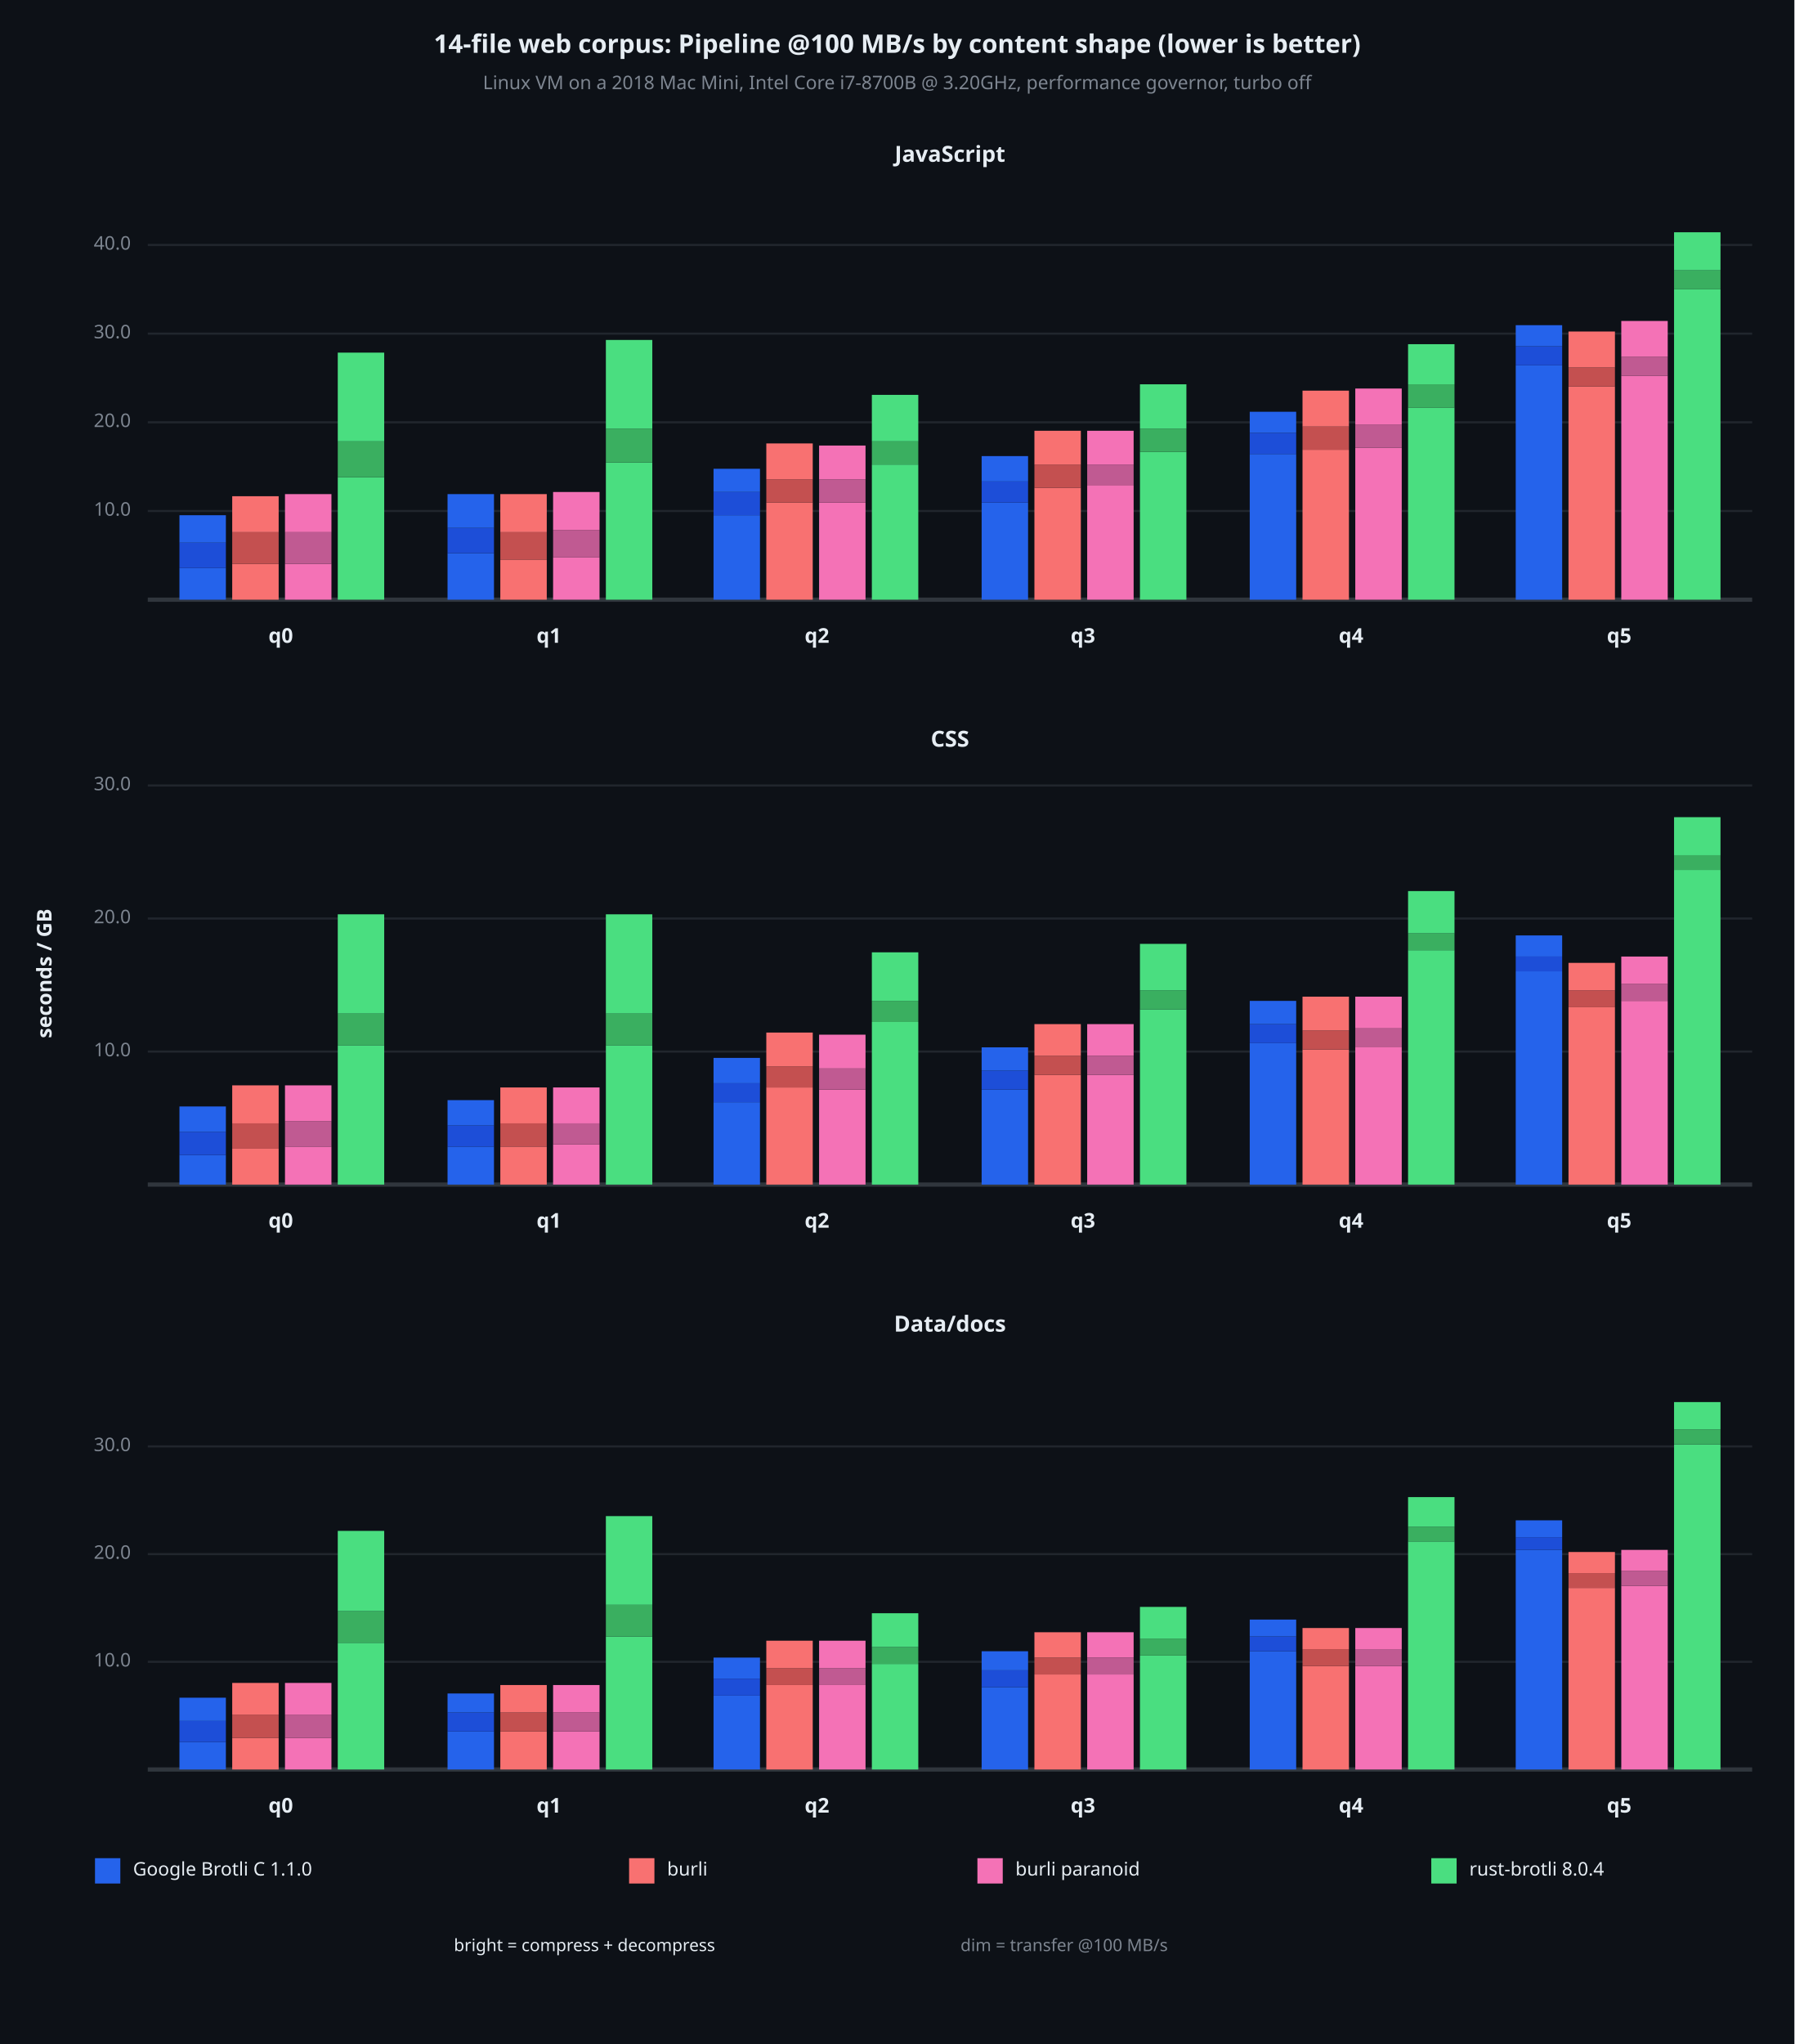
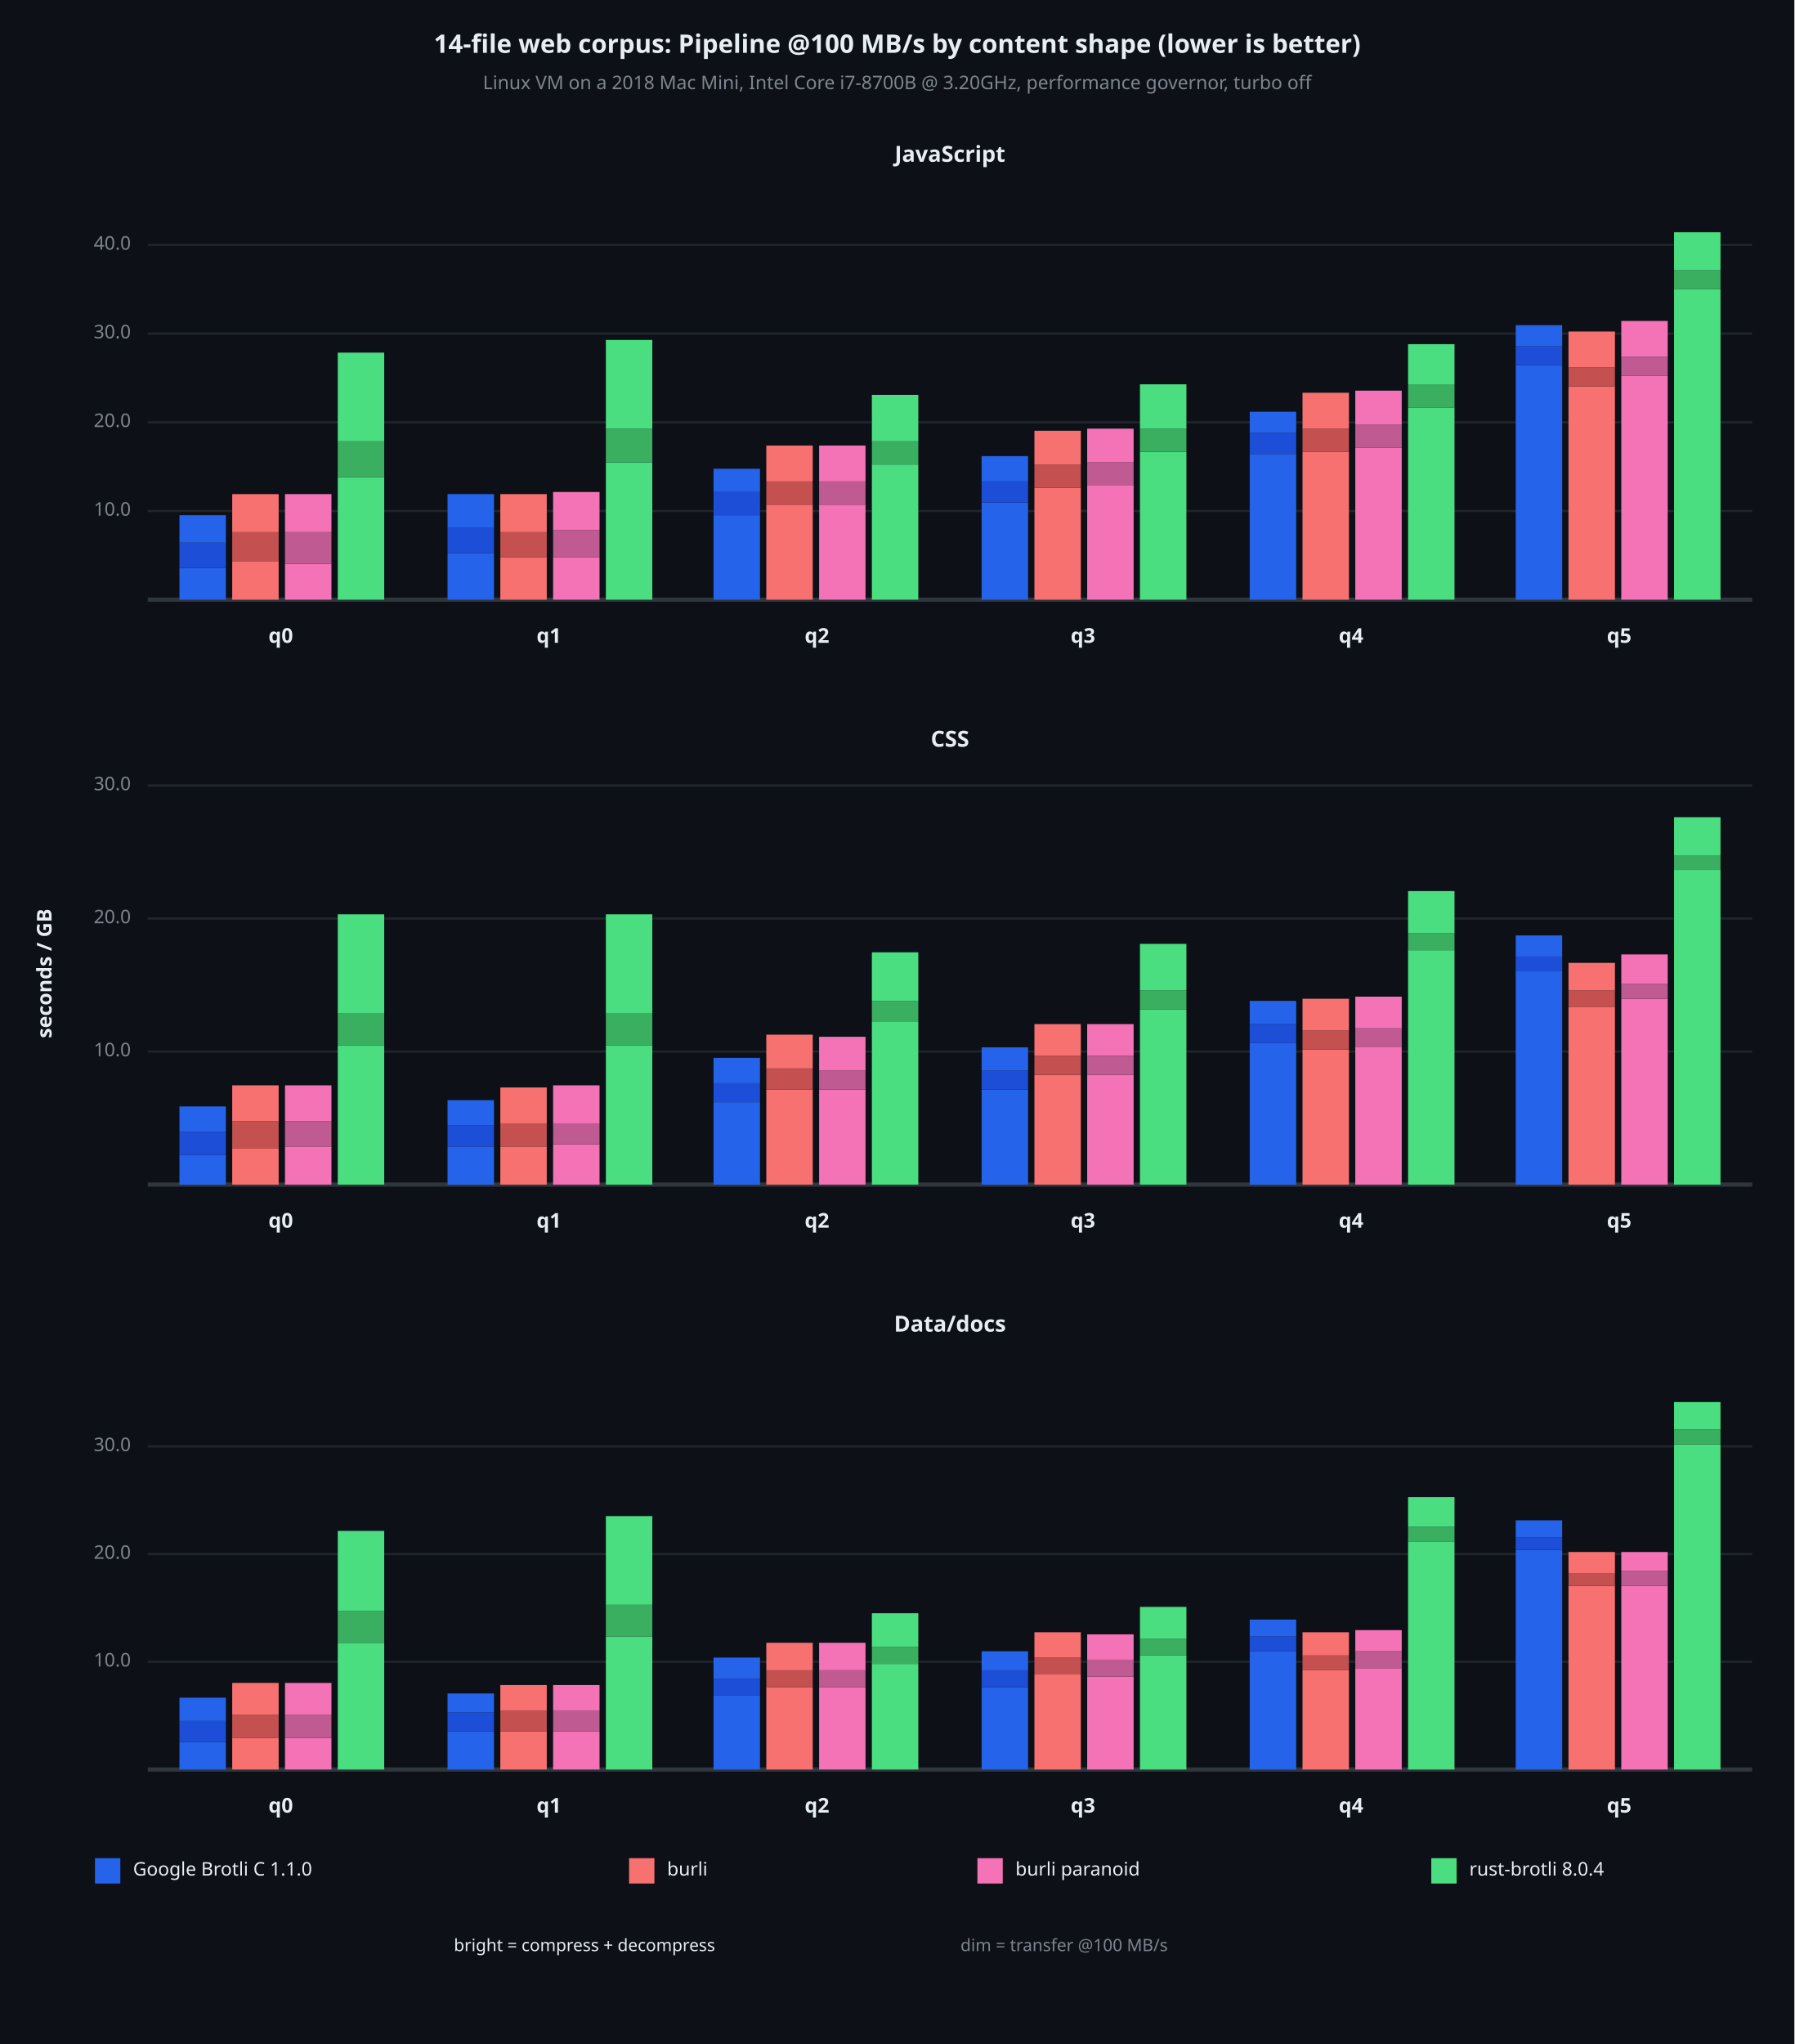
<svg xmlns="http://www.w3.org/2000/svg" viewBox="0 0 850 968" font-family="system-ui, -apple-system, sans-serif">
  <rect x="0" y="0" width="850" height="968" opacity="1" fill="#0D1117" stroke="none" />
  <text x="425" y="22" dy="0.5ex" text-anchor="middle" font-family="sans-serif" font-size="12.097" opacity="1" fill="#E6EDF3" font-weight="bold">
14-file web corpus: Pipeline @100 MB/s by content shape (lower is better)
</text>
  <text x="425" y="40" dy="0.5ex" text-anchor="middle" font-family="sans-serif" font-size="8.871" opacity="1" fill="#7D8590">
Linux VM on a 2018 Mac Mini, Intel Core i7-8700B @ 3.20GHz, performance governor, turbo off
</text>
  <text x="22" y="461" dy="0.5ex" text-anchor="middle" font-family="sans-serif" font-size="9.677" opacity="1" fill="#E6EDF3" font-weight="bold" transform="rotate(270, 22, 461)">
seconds / GB
</text>
  <text x="450" y="74" dy="0.5ex" text-anchor="middle" font-family="sans-serif" font-size="10.484" opacity="1" fill="#E6EDF3" font-weight="bold">
JavaScript
</text>
  <polyline fill="none" opacity="1" stroke="#21262D" stroke-width="1" points="70,242 830,242 " />
  <text x="62" y="242" dy="0.5ex" text-anchor="end" font-family="sans-serif" font-size="8.871" opacity="1" fill="#7D8590">
10.0
</text>
  <polyline fill="none" opacity="1" stroke="#21262D" stroke-width="1" points="70,200 830,200 " />
  <text x="62" y="200" dy="0.5ex" text-anchor="end" font-family="sans-serif" font-size="8.871" opacity="1" fill="#7D8590">
20.0
</text>
  <polyline fill="none" opacity="1" stroke="#21262D" stroke-width="1" points="70,158 830,158 " />
  <text x="62" y="158" dy="0.5ex" text-anchor="end" font-family="sans-serif" font-size="8.871" opacity="1" fill="#7D8590">
30.0
</text>
  <polyline fill="none" opacity="1" stroke="#21262D" stroke-width="1" points="70,116 830,116 " />
  <text x="62" y="116" dy="0.5ex" text-anchor="end" font-family="sans-serif" font-size="8.871" opacity="1" fill="#7D8590">
40.0
</text>
  <polyline fill="none" opacity="1" stroke="#30363D" stroke-width="2" points="70,284 830,284 " />
  <rect x="85" y="269" width="22" height="15" opacity="1" fill="#2563EB" stroke="none" />
  <rect x="85" y="257" width="22" height="12" opacity="1" fill="#1D4ED8" stroke="none" />
  <rect x="85" y="244" width="22" height="13" opacity="1" fill="#2563EB" stroke="none" />
-   <rect x="110" y="267" width="22" height="17" opacity="1" fill="#F87171" stroke="none" />
-   <rect x="110" y="252" width="22" height="15" opacity="1" fill="#C45050" stroke="none" />
-   <rect x="110" y="235" width="22" height="17" opacity="1" fill="#F87171" stroke="none" />
+   <rect x="110" y="266" width="22" height="18" opacity="1" fill="#F87171" stroke="none" />
+   <rect x="110" y="252" width="22" height="14" opacity="1" fill="#C45050" stroke="none" />
+   <rect x="110" y="234" width="22" height="18" opacity="1" fill="#F87171" stroke="none" />
  <rect x="135" y="267" width="22" height="17" opacity="1" fill="#F472B6" stroke="none" />
  <rect x="135" y="252" width="22" height="15" opacity="1" fill="#C05A92" stroke="none" />
  <rect x="135" y="234" width="22" height="18" opacity="1" fill="#F472B6" stroke="none" />
  <rect x="160" y="226" width="22" height="58" opacity="1" fill="#4ADE80" stroke="none" />
  <rect x="160" y="209" width="22" height="17" opacity="1" fill="#3AAF60" stroke="none" />
  <rect x="160" y="167" width="22" height="42" opacity="1" fill="#4ADE80" stroke="none" />
  <text x="133" y="302" dy="0.5ex" text-anchor="middle" font-family="sans-serif" font-size="9.677" opacity="1" fill="#E6EDF3" font-weight="bold">
q0
</text>
  <rect x="212" y="262" width="22" height="22" opacity="1" fill="#2563EB" stroke="none" />
  <rect x="212" y="250" width="22" height="12" opacity="1" fill="#1D4ED8" stroke="none" />
  <rect x="212" y="234" width="22" height="16" opacity="1" fill="#2563EB" stroke="none" />
-   <rect x="237" y="265" width="22" height="19" opacity="1" fill="#F87171" stroke="none" />
-   <rect x="237" y="252" width="22" height="13" opacity="1" fill="#C45050" stroke="none" />
+   <rect x="237" y="264" width="22" height="20" opacity="1" fill="#F87171" stroke="none" />
+   <rect x="237" y="252" width="22" height="12" opacity="1" fill="#C45050" stroke="none" />
  <rect x="237" y="234" width="22" height="18" opacity="1" fill="#F87171" stroke="none" />
  <rect x="262" y="264" width="22" height="20" opacity="1" fill="#F472B6" stroke="none" />
  <rect x="262" y="251" width="22" height="13" opacity="1" fill="#C05A92" stroke="none" />
  <rect x="262" y="233" width="22" height="18" opacity="1" fill="#F472B6" stroke="none" />
  <rect x="287" y="219" width="22" height="65" opacity="1" fill="#4ADE80" stroke="none" />
  <rect x="287" y="203" width="22" height="16" opacity="1" fill="#3AAF60" stroke="none" />
  <rect x="287" y="161" width="22" height="42" opacity="1" fill="#4ADE80" stroke="none" />
  <text x="260" y="302" dy="0.5ex" text-anchor="middle" font-family="sans-serif" font-size="9.677" opacity="1" fill="#E6EDF3" font-weight="bold">
q1
</text>
  <rect x="338" y="244" width="22" height="40" opacity="1" fill="#2563EB" stroke="none" />
  <rect x="338" y="233" width="22" height="11" opacity="1" fill="#1D4ED8" stroke="none" />
  <rect x="338" y="222" width="22" height="11" opacity="1" fill="#2563EB" stroke="none" />
-   <rect x="363" y="238" width="22" height="46" opacity="1" fill="#F87171" stroke="none" />
-   <rect x="363" y="227" width="22" height="11" opacity="1" fill="#C45050" stroke="none" />
-   <rect x="363" y="210" width="22" height="17" opacity="1" fill="#F87171" stroke="none" />
-   <rect x="388" y="238" width="22" height="46" opacity="1" fill="#F472B6" stroke="none" />
-   <rect x="388" y="227" width="22" height="11" opacity="1" fill="#C05A92" stroke="none" />
-   <rect x="388" y="211" width="22" height="16" opacity="1" fill="#F472B6" stroke="none" />
+   <rect x="363" y="239" width="22" height="45" opacity="1" fill="#F87171" stroke="none" />
+   <rect x="363" y="228" width="22" height="11" opacity="1" fill="#C45050" stroke="none" />
+   <rect x="363" y="211" width="22" height="17" opacity="1" fill="#F87171" stroke="none" />
+   <rect x="388" y="239" width="22" height="45" opacity="1" fill="#F472B6" stroke="none" />
+   <rect x="388" y="228" width="22" height="11" opacity="1" fill="#C05A92" stroke="none" />
+   <rect x="388" y="211" width="22" height="17" opacity="1" fill="#F472B6" stroke="none" />
  <rect x="413" y="220" width="22" height="64" opacity="1" fill="#4ADE80" stroke="none" />
  <rect x="413" y="209" width="22" height="11" opacity="1" fill="#3AAF60" stroke="none" />
  <rect x="413" y="187" width="22" height="22" opacity="1" fill="#4ADE80" stroke="none" />
  <text x="387" y="302" dy="0.5ex" text-anchor="middle" font-family="sans-serif" font-size="9.677" opacity="1" fill="#E6EDF3" font-weight="bold">
q2
</text>
  <rect x="465" y="238" width="22" height="46" opacity="1" fill="#2563EB" stroke="none" />
  <rect x="465" y="228" width="22" height="10" opacity="1" fill="#1D4ED8" stroke="none" />
  <rect x="465" y="216" width="22" height="12" opacity="1" fill="#2563EB" stroke="none" />
  <rect x="490" y="231" width="22" height="53" opacity="1" fill="#F87171" stroke="none" />
  <rect x="490" y="220" width="22" height="11" opacity="1" fill="#C45050" stroke="none" />
  <rect x="490" y="204" width="22" height="16" opacity="1" fill="#F87171" stroke="none" />
  <rect x="515" y="230" width="22" height="54" opacity="1" fill="#F472B6" stroke="none" />
-   <rect x="515" y="220" width="22" height="10" opacity="1" fill="#C05A92" stroke="none" />
-   <rect x="515" y="204" width="22" height="16" opacity="1" fill="#F472B6" stroke="none" />
+   <rect x="515" y="219" width="22" height="11" opacity="1" fill="#C05A92" stroke="none" />
+   <rect x="515" y="203" width="22" height="16" opacity="1" fill="#F472B6" stroke="none" />
  <rect x="540" y="214" width="22" height="70" opacity="1" fill="#4ADE80" stroke="none" />
  <rect x="540" y="203" width="22" height="11" opacity="1" fill="#3AAF60" stroke="none" />
  <rect x="540" y="182" width="22" height="21" opacity="1" fill="#4ADE80" stroke="none" />
  <text x="513" y="302" dy="0.5ex" text-anchor="middle" font-family="sans-serif" font-size="9.677" opacity="1" fill="#E6EDF3" font-weight="bold">
q3
</text>
  <rect x="592" y="215" width="22" height="69" opacity="1" fill="#2563EB" stroke="none" />
  <rect x="592" y="205" width="22" height="10" opacity="1" fill="#1D4ED8" stroke="none" />
  <rect x="592" y="195" width="22" height="10" opacity="1" fill="#2563EB" stroke="none" />
-   <rect x="617" y="213" width="22" height="71" opacity="1" fill="#F87171" stroke="none" />
-   <rect x="617" y="202" width="22" height="11" opacity="1" fill="#C45050" stroke="none" />
-   <rect x="617" y="185" width="22" height="17" opacity="1" fill="#F87171" stroke="none" />
+   <rect x="617" y="214" width="22" height="70" opacity="1" fill="#F87171" stroke="none" />
+   <rect x="617" y="203" width="22" height="11" opacity="1" fill="#C45050" stroke="none" />
+   <rect x="617" y="186" width="22" height="17" opacity="1" fill="#F87171" stroke="none" />
  <rect x="642" y="212" width="22" height="72" opacity="1" fill="#F472B6" stroke="none" />
  <rect x="642" y="201" width="22" height="11" opacity="1" fill="#C05A92" stroke="none" />
-   <rect x="642" y="184" width="22" height="17" opacity="1" fill="#F472B6" stroke="none" />
+   <rect x="642" y="185" width="22" height="16" opacity="1" fill="#F472B6" stroke="none" />
  <rect x="667" y="193" width="22" height="91" opacity="1" fill="#4ADE80" stroke="none" />
  <rect x="667" y="182" width="22" height="11" opacity="1" fill="#3AAF60" stroke="none" />
  <rect x="667" y="163" width="22" height="19" opacity="1" fill="#4ADE80" stroke="none" />
  <text x="640" y="302" dy="0.5ex" text-anchor="middle" font-family="sans-serif" font-size="9.677" opacity="1" fill="#E6EDF3" font-weight="bold">
q4
</text>
  <rect x="718" y="173" width="22" height="111" opacity="1" fill="#2563EB" stroke="none" />
  <rect x="718" y="164" width="22" height="9" opacity="1" fill="#1D4ED8" stroke="none" />
  <rect x="718" y="154" width="22" height="10" opacity="1" fill="#2563EB" stroke="none" />
  <rect x="743" y="183" width="22" height="101" opacity="1" fill="#F87171" stroke="none" />
  <rect x="743" y="174" width="22" height="9" opacity="1" fill="#C45050" stroke="none" />
  <rect x="743" y="157" width="22" height="17" opacity="1" fill="#F87171" stroke="none" />
  <rect x="768" y="178" width="22" height="106" opacity="1" fill="#F472B6" stroke="none" />
  <rect x="768" y="169" width="22" height="9" opacity="1" fill="#C05A92" stroke="none" />
  <rect x="768" y="152" width="22" height="17" opacity="1" fill="#F472B6" stroke="none" />
  <rect x="793" y="137" width="22" height="147" opacity="1" fill="#4ADE80" stroke="none" />
  <rect x="793" y="128" width="22" height="9" opacity="1" fill="#3AAF60" stroke="none" />
  <rect x="793" y="110" width="22" height="18" opacity="1" fill="#4ADE80" stroke="none" />
  <text x="767" y="302" dy="0.5ex" text-anchor="middle" font-family="sans-serif" font-size="9.677" opacity="1" fill="#E6EDF3" font-weight="bold">
q5
</text>
  <text x="450" y="351" dy="0.5ex" text-anchor="middle" font-family="sans-serif" font-size="10.484" opacity="1" fill="#E6EDF3" font-weight="bold">
CSS
</text>
  <polyline fill="none" opacity="1" stroke="#21262D" stroke-width="1" points="70,498 830,498 " />
  <text x="62" y="498" dy="0.5ex" text-anchor="end" font-family="sans-serif" font-size="8.871" opacity="1" fill="#7D8590">
10.0
</text>
  <polyline fill="none" opacity="1" stroke="#21262D" stroke-width="1" points="70,435 830,435 " />
  <text x="62" y="435" dy="0.5ex" text-anchor="end" font-family="sans-serif" font-size="8.871" opacity="1" fill="#7D8590">
20.0
</text>
  <polyline fill="none" opacity="1" stroke="#21262D" stroke-width="1" points="70,372 830,372 " />
  <text x="62" y="372" dy="0.5ex" text-anchor="end" font-family="sans-serif" font-size="8.871" opacity="1" fill="#7D8590">
30.0
</text>
  <polyline fill="none" opacity="1" stroke="#30363D" stroke-width="2" points="70,561 830,561 " />
  <rect x="85" y="547" width="22" height="14" opacity="1" fill="#2563EB" stroke="none" />
  <rect x="85" y="536" width="22" height="11" opacity="1" fill="#1D4ED8" stroke="none" />
  <rect x="85" y="524" width="22" height="12" opacity="1" fill="#2563EB" stroke="none" />
  <rect x="110" y="544" width="22" height="17" opacity="1" fill="#F87171" stroke="none" />
-   <rect x="110" y="532" width="22" height="12" opacity="1" fill="#C45050" stroke="none" />
-   <rect x="110" y="514" width="22" height="18" opacity="1" fill="#F87171" stroke="none" />
+   <rect x="110" y="531" width="22" height="13" opacity="1" fill="#C45050" stroke="none" />
+   <rect x="110" y="514" width="22" height="17" opacity="1" fill="#F87171" stroke="none" />
  <rect x="135" y="543" width="22" height="18" opacity="1" fill="#F472B6" stroke="none" />
  <rect x="135" y="531" width="22" height="12" opacity="1" fill="#C05A92" stroke="none" />
  <rect x="135" y="514" width="22" height="17" opacity="1" fill="#F472B6" stroke="none" />
  <rect x="160" y="495" width="22" height="66" opacity="1" fill="#4ADE80" stroke="none" />
  <rect x="160" y="480" width="22" height="15" opacity="1" fill="#3AAF60" stroke="none" />
  <rect x="160" y="433" width="22" height="47" opacity="1" fill="#4ADE80" stroke="none" />
  <text x="133" y="579" dy="0.5ex" text-anchor="middle" font-family="sans-serif" font-size="9.677" opacity="1" fill="#E6EDF3" font-weight="bold">
q0
</text>
  <rect x="212" y="543" width="22" height="18" opacity="1" fill="#2563EB" stroke="none" />
  <rect x="212" y="533" width="22" height="10" opacity="1" fill="#1D4ED8" stroke="none" />
  <rect x="212" y="521" width="22" height="12" opacity="1" fill="#2563EB" stroke="none" />
  <rect x="237" y="543" width="22" height="18" opacity="1" fill="#F87171" stroke="none" />
  <rect x="237" y="532" width="22" height="11" opacity="1" fill="#C45050" stroke="none" />
  <rect x="237" y="515" width="22" height="17" opacity="1" fill="#F87171" stroke="none" />
  <rect x="262" y="542" width="22" height="19" opacity="1" fill="#F472B6" stroke="none" />
  <rect x="262" y="532" width="22" height="10" opacity="1" fill="#C05A92" stroke="none" />
-   <rect x="262" y="515" width="22" height="17" opacity="1" fill="#F472B6" stroke="none" />
+   <rect x="262" y="514" width="22" height="18" opacity="1" fill="#F472B6" stroke="none" />
  <rect x="287" y="495" width="22" height="66" opacity="1" fill="#4ADE80" stroke="none" />
  <rect x="287" y="480" width="22" height="15" opacity="1" fill="#3AAF60" stroke="none" />
  <rect x="287" y="433" width="22" height="47" opacity="1" fill="#4ADE80" stroke="none" />
  <text x="260" y="579" dy="0.5ex" text-anchor="middle" font-family="sans-serif" font-size="9.677" opacity="1" fill="#E6EDF3" font-weight="bold">
q1
</text>
  <rect x="338" y="522" width="22" height="39" opacity="1" fill="#2563EB" stroke="none" />
  <rect x="338" y="513" width="22" height="9" opacity="1" fill="#1D4ED8" stroke="none" />
  <rect x="338" y="501" width="22" height="12" opacity="1" fill="#2563EB" stroke="none" />
-   <rect x="363" y="515" width="22" height="46" opacity="1" fill="#F87171" stroke="none" />
-   <rect x="363" y="505" width="22" height="10" opacity="1" fill="#C45050" stroke="none" />
-   <rect x="363" y="489" width="22" height="16" opacity="1" fill="#F87171" stroke="none" />
+   <rect x="363" y="516" width="22" height="45" opacity="1" fill="#F87171" stroke="none" />
+   <rect x="363" y="506" width="22" height="10" opacity="1" fill="#C45050" stroke="none" />
+   <rect x="363" y="490" width="22" height="16" opacity="1" fill="#F87171" stroke="none" />
  <rect x="388" y="516" width="22" height="45" opacity="1" fill="#F472B6" stroke="none" />
-   <rect x="388" y="506" width="22" height="10" opacity="1" fill="#C05A92" stroke="none" />
-   <rect x="388" y="490" width="22" height="16" opacity="1" fill="#F472B6" stroke="none" />
+   <rect x="388" y="507" width="22" height="9" opacity="1" fill="#C05A92" stroke="none" />
+   <rect x="388" y="491" width="22" height="16" opacity="1" fill="#F472B6" stroke="none" />
  <rect x="413" y="484" width="22" height="77" opacity="1" fill="#4ADE80" stroke="none" />
  <rect x="413" y="474" width="22" height="10" opacity="1" fill="#3AAF60" stroke="none" />
  <rect x="413" y="451" width="22" height="23" opacity="1" fill="#4ADE80" stroke="none" />
  <text x="387" y="579" dy="0.5ex" text-anchor="middle" font-family="sans-serif" font-size="9.677" opacity="1" fill="#E6EDF3" font-weight="bold">
q2
</text>
  <rect x="465" y="516" width="22" height="45" opacity="1" fill="#2563EB" stroke="none" />
  <rect x="465" y="507" width="22" height="9" opacity="1" fill="#1D4ED8" stroke="none" />
  <rect x="465" y="496" width="22" height="11" opacity="1" fill="#2563EB" stroke="none" />
  <rect x="490" y="509" width="22" height="52" opacity="1" fill="#F87171" stroke="none" />
  <rect x="490" y="500" width="22" height="9" opacity="1" fill="#C45050" stroke="none" />
  <rect x="490" y="485" width="22" height="15" opacity="1" fill="#F87171" stroke="none" />
  <rect x="515" y="509" width="22" height="52" opacity="1" fill="#F472B6" stroke="none" />
  <rect x="515" y="500" width="22" height="9" opacity="1" fill="#C05A92" stroke="none" />
  <rect x="515" y="485" width="22" height="15" opacity="1" fill="#F472B6" stroke="none" />
  <rect x="540" y="478" width="22" height="83" opacity="1" fill="#4ADE80" stroke="none" />
  <rect x="540" y="469" width="22" height="9" opacity="1" fill="#3AAF60" stroke="none" />
  <rect x="540" y="447" width="22" height="22" opacity="1" fill="#4ADE80" stroke="none" />
  <text x="513" y="579" dy="0.5ex" text-anchor="middle" font-family="sans-serif" font-size="9.677" opacity="1" fill="#E6EDF3" font-weight="bold">
q3
</text>
  <rect x="592" y="494" width="22" height="67" opacity="1" fill="#2563EB" stroke="none" />
  <rect x="592" y="485" width="22" height="9" opacity="1" fill="#1D4ED8" stroke="none" />
  <rect x="592" y="474" width="22" height="11" opacity="1" fill="#2563EB" stroke="none" />
  <rect x="617" y="497" width="22" height="64" opacity="1" fill="#F87171" stroke="none" />
  <rect x="617" y="488" width="22" height="9" opacity="1" fill="#C45050" stroke="none" />
-   <rect x="617" y="472" width="22" height="16" opacity="1" fill="#F87171" stroke="none" />
+   <rect x="617" y="473" width="22" height="15" opacity="1" fill="#F87171" stroke="none" />
  <rect x="642" y="496" width="22" height="65" opacity="1" fill="#F472B6" stroke="none" />
  <rect x="642" y="487" width="22" height="9" opacity="1" fill="#C05A92" stroke="none" />
  <rect x="642" y="472" width="22" height="15" opacity="1" fill="#F472B6" stroke="none" />
  <rect x="667" y="450" width="22" height="111" opacity="1" fill="#4ADE80" stroke="none" />
  <rect x="667" y="442" width="22" height="8" opacity="1" fill="#3AAF60" stroke="none" />
  <rect x="667" y="422" width="22" height="20" opacity="1" fill="#4ADE80" stroke="none" />
  <text x="640" y="579" dy="0.5ex" text-anchor="middle" font-family="sans-serif" font-size="9.677" opacity="1" fill="#E6EDF3" font-weight="bold">
q4
</text>
  <rect x="718" y="460" width="22" height="101" opacity="1" fill="#2563EB" stroke="none" />
  <rect x="718" y="453" width="22" height="7" opacity="1" fill="#1D4ED8" stroke="none" />
  <rect x="718" y="443" width="22" height="10" opacity="1" fill="#2563EB" stroke="none" />
  <rect x="743" y="477" width="22" height="84" opacity="1" fill="#F87171" stroke="none" />
  <rect x="743" y="469" width="22" height="8" opacity="1" fill="#C45050" stroke="none" />
  <rect x="743" y="456" width="22" height="13" opacity="1" fill="#F87171" stroke="none" />
-   <rect x="768" y="474" width="22" height="87" opacity="1" fill="#F472B6" stroke="none" />
-   <rect x="768" y="466" width="22" height="8" opacity="1" fill="#C05A92" stroke="none" />
-   <rect x="768" y="453" width="22" height="13" opacity="1" fill="#F472B6" stroke="none" />
+   <rect x="768" y="473" width="22" height="88" opacity="1" fill="#F472B6" stroke="none" />
+   <rect x="768" y="466" width="22" height="7" opacity="1" fill="#C05A92" stroke="none" />
+   <rect x="768" y="452" width="22" height="14" opacity="1" fill="#F472B6" stroke="none" />
  <rect x="793" y="412" width="22" height="149" opacity="1" fill="#4ADE80" stroke="none" />
  <rect x="793" y="405" width="22" height="7" opacity="1" fill="#3AAF60" stroke="none" />
  <rect x="793" y="387" width="22" height="18" opacity="1" fill="#4ADE80" stroke="none" />
  <text x="767" y="579" dy="0.5ex" text-anchor="middle" font-family="sans-serif" font-size="9.677" opacity="1" fill="#E6EDF3" font-weight="bold">
q5
</text>
  <text x="450" y="628" dy="0.5ex" text-anchor="middle" font-family="sans-serif" font-size="10.484" opacity="1" fill="#E6EDF3" font-weight="bold">
Data/docs
</text>
  <polyline fill="none" opacity="1" stroke="#21262D" stroke-width="1" points="70,787 830,787 " />
  <text x="62" y="787" dy="0.5ex" text-anchor="end" font-family="sans-serif" font-size="8.871" opacity="1" fill="#7D8590">
10.0
</text>
  <polyline fill="none" opacity="1" stroke="#21262D" stroke-width="1" points="70,736 830,736 " />
  <text x="62" y="736" dy="0.5ex" text-anchor="end" font-family="sans-serif" font-size="8.871" opacity="1" fill="#7D8590">
20.0
</text>
  <polyline fill="none" opacity="1" stroke="#21262D" stroke-width="1" points="70,685 830,685 " />
  <text x="62" y="685" dy="0.5ex" text-anchor="end" font-family="sans-serif" font-size="8.871" opacity="1" fill="#7D8590">
30.0
</text>
  <polyline fill="none" opacity="1" stroke="#30363D" stroke-width="2" points="70,838 830,838 " />
  <rect x="85" y="825" width="22" height="13" opacity="1" fill="#2563EB" stroke="none" />
  <rect x="85" y="815" width="22" height="10" opacity="1" fill="#1D4ED8" stroke="none" />
  <rect x="85" y="804" width="22" height="11" opacity="1" fill="#2563EB" stroke="none" />
  <rect x="110" y="823" width="22" height="15" opacity="1" fill="#F87171" stroke="none" />
  <rect x="110" y="812" width="22" height="11" opacity="1" fill="#C45050" stroke="none" />
  <rect x="110" y="797" width="22" height="15" opacity="1" fill="#F87171" stroke="none" />
  <rect x="135" y="823" width="22" height="15" opacity="1" fill="#F472B6" stroke="none" />
  <rect x="135" y="812" width="22" height="11" opacity="1" fill="#C05A92" stroke="none" />
  <rect x="135" y="797" width="22" height="15" opacity="1" fill="#F472B6" stroke="none" />
  <rect x="160" y="778" width="22" height="60" opacity="1" fill="#4ADE80" stroke="none" />
  <rect x="160" y="763" width="22" height="15" opacity="1" fill="#3AAF60" stroke="none" />
  <rect x="160" y="725" width="22" height="38" opacity="1" fill="#4ADE80" stroke="none" />
  <text x="133" y="856" dy="0.5ex" text-anchor="middle" font-family="sans-serif" font-size="9.677" opacity="1" fill="#E6EDF3" font-weight="bold">
q0
</text>
  <rect x="212" y="820" width="22" height="18" opacity="1" fill="#2563EB" stroke="none" />
  <rect x="212" y="811" width="22" height="9" opacity="1" fill="#1D4ED8" stroke="none" />
  <rect x="212" y="802" width="22" height="9" opacity="1" fill="#2563EB" stroke="none" />
  <rect x="237" y="820" width="22" height="18" opacity="1" fill="#F87171" stroke="none" />
-   <rect x="237" y="811" width="22" height="9" opacity="1" fill="#C45050" stroke="none" />
-   <rect x="237" y="798" width="22" height="13" opacity="1" fill="#F87171" stroke="none" />
+   <rect x="237" y="810" width="22" height="10" opacity="1" fill="#C45050" stroke="none" />
+   <rect x="237" y="798" width="22" height="12" opacity="1" fill="#F87171" stroke="none" />
  <rect x="262" y="820" width="22" height="18" opacity="1" fill="#F472B6" stroke="none" />
-   <rect x="262" y="811" width="22" height="9" opacity="1" fill="#C05A92" stroke="none" />
-   <rect x="262" y="798" width="22" height="13" opacity="1" fill="#F472B6" stroke="none" />
+   <rect x="262" y="810" width="22" height="10" opacity="1" fill="#C05A92" stroke="none" />
+   <rect x="262" y="798" width="22" height="12" opacity="1" fill="#F472B6" stroke="none" />
  <rect x="287" y="775" width="22" height="63" opacity="1" fill="#4ADE80" stroke="none" />
  <rect x="287" y="760" width="22" height="15" opacity="1" fill="#3AAF60" stroke="none" />
  <rect x="287" y="718" width="22" height="42" opacity="1" fill="#4ADE80" stroke="none" />
  <text x="260" y="856" dy="0.5ex" text-anchor="middle" font-family="sans-serif" font-size="9.677" opacity="1" fill="#E6EDF3" font-weight="bold">
q1
</text>
  <rect x="338" y="803" width="22" height="35" opacity="1" fill="#2563EB" stroke="none" />
  <rect x="338" y="795" width="22" height="8" opacity="1" fill="#1D4ED8" stroke="none" />
  <rect x="338" y="785" width="22" height="10" opacity="1" fill="#2563EB" stroke="none" />
-   <rect x="363" y="798" width="22" height="40" opacity="1" fill="#F87171" stroke="none" />
-   <rect x="363" y="790" width="22" height="8" opacity="1" fill="#C45050" stroke="none" />
-   <rect x="363" y="777" width="22" height="13" opacity="1" fill="#F87171" stroke="none" />
-   <rect x="388" y="798" width="22" height="40" opacity="1" fill="#F472B6" stroke="none" />
-   <rect x="388" y="790" width="22" height="8" opacity="1" fill="#C05A92" stroke="none" />
-   <rect x="388" y="777" width="22" height="13" opacity="1" fill="#F472B6" stroke="none" />
+   <rect x="363" y="799" width="22" height="39" opacity="1" fill="#F87171" stroke="none" />
+   <rect x="363" y="791" width="22" height="8" opacity="1" fill="#C45050" stroke="none" />
+   <rect x="363" y="778" width="22" height="13" opacity="1" fill="#F87171" stroke="none" />
+   <rect x="388" y="799" width="22" height="39" opacity="1" fill="#F472B6" stroke="none" />
+   <rect x="388" y="791" width="22" height="8" opacity="1" fill="#C05A92" stroke="none" />
+   <rect x="388" y="778" width="22" height="13" opacity="1" fill="#F472B6" stroke="none" />
  <rect x="413" y="788" width="22" height="50" opacity="1" fill="#4ADE80" stroke="none" />
  <rect x="413" y="780" width="22" height="8" opacity="1" fill="#3AAF60" stroke="none" />
  <rect x="413" y="764" width="22" height="16" opacity="1" fill="#4ADE80" stroke="none" />
  <text x="387" y="856" dy="0.5ex" text-anchor="middle" font-family="sans-serif" font-size="9.677" opacity="1" fill="#E6EDF3" font-weight="bold">
q2
</text>
  <rect x="465" y="799" width="22" height="39" opacity="1" fill="#2563EB" stroke="none" />
  <rect x="465" y="791" width="22" height="8" opacity="1" fill="#1D4ED8" stroke="none" />
  <rect x="465" y="782" width="22" height="9" opacity="1" fill="#2563EB" stroke="none" />
  <rect x="490" y="793" width="22" height="45" opacity="1" fill="#F87171" stroke="none" />
  <rect x="490" y="785" width="22" height="8" opacity="1" fill="#C45050" stroke="none" />
  <rect x="490" y="773" width="22" height="12" opacity="1" fill="#F87171" stroke="none" />
-   <rect x="515" y="793" width="22" height="45" opacity="1" fill="#F472B6" stroke="none" />
-   <rect x="515" y="785" width="22" height="8" opacity="1" fill="#C05A92" stroke="none" />
-   <rect x="515" y="773" width="22" height="12" opacity="1" fill="#F472B6" stroke="none" />
+   <rect x="515" y="794" width="22" height="44" opacity="1" fill="#F472B6" stroke="none" />
+   <rect x="515" y="786" width="22" height="8" opacity="1" fill="#C05A92" stroke="none" />
+   <rect x="515" y="774" width="22" height="12" opacity="1" fill="#F472B6" stroke="none" />
  <rect x="540" y="784" width="22" height="54" opacity="1" fill="#4ADE80" stroke="none" />
  <rect x="540" y="776" width="22" height="8" opacity="1" fill="#3AAF60" stroke="none" />
  <rect x="540" y="761" width="22" height="15" opacity="1" fill="#4ADE80" stroke="none" />
  <text x="513" y="856" dy="0.5ex" text-anchor="middle" font-family="sans-serif" font-size="9.677" opacity="1" fill="#E6EDF3" font-weight="bold">
q3
</text>
  <rect x="592" y="782" width="22" height="56" opacity="1" fill="#2563EB" stroke="none" />
  <rect x="592" y="775" width="22" height="7" opacity="1" fill="#1D4ED8" stroke="none" />
  <rect x="592" y="767" width="22" height="8" opacity="1" fill="#2563EB" stroke="none" />
-   <rect x="617" y="789" width="22" height="49" opacity="1" fill="#F87171" stroke="none" />
-   <rect x="617" y="781" width="22" height="8" opacity="1" fill="#C45050" stroke="none" />
-   <rect x="617" y="771" width="22" height="10" opacity="1" fill="#F87171" stroke="none" />
-   <rect x="642" y="789" width="22" height="49" opacity="1" fill="#F472B6" stroke="none" />
-   <rect x="642" y="781" width="22" height="8" opacity="1" fill="#C05A92" stroke="none" />
-   <rect x="642" y="771" width="22" height="10" opacity="1" fill="#F472B6" stroke="none" />
+   <rect x="617" y="791" width="22" height="47" opacity="1" fill="#F87171" stroke="none" />
+   <rect x="617" y="784" width="22" height="7" opacity="1" fill="#C45050" stroke="none" />
+   <rect x="617" y="773" width="22" height="11" opacity="1" fill="#F87171" stroke="none" />
+   <rect x="642" y="790" width="22" height="48" opacity="1" fill="#F472B6" stroke="none" />
+   <rect x="642" y="782" width="22" height="8" opacity="1" fill="#C05A92" stroke="none" />
+   <rect x="642" y="772" width="22" height="10" opacity="1" fill="#F472B6" stroke="none" />
  <rect x="667" y="730" width="22" height="108" opacity="1" fill="#4ADE80" stroke="none" />
  <rect x="667" y="723" width="22" height="7" opacity="1" fill="#3AAF60" stroke="none" />
  <rect x="667" y="709" width="22" height="14" opacity="1" fill="#4ADE80" stroke="none" />
  <text x="640" y="856" dy="0.5ex" text-anchor="middle" font-family="sans-serif" font-size="9.677" opacity="1" fill="#E6EDF3" font-weight="bold">
q4
</text>
  <rect x="718" y="734" width="22" height="104" opacity="1" fill="#2563EB" stroke="none" />
  <rect x="718" y="728" width="22" height="6" opacity="1" fill="#1D4ED8" stroke="none" />
  <rect x="718" y="720" width="22" height="8" opacity="1" fill="#2563EB" stroke="none" />
-   <rect x="743" y="752" width="22" height="86" opacity="1" fill="#F87171" stroke="none" />
-   <rect x="743" y="745" width="22" height="7" opacity="1" fill="#C45050" stroke="none" />
+   <rect x="743" y="751" width="22" height="87" opacity="1" fill="#F87171" stroke="none" />
+   <rect x="743" y="745" width="22" height="6" opacity="1" fill="#C45050" stroke="none" />
  <rect x="743" y="735" width="22" height="10" opacity="1" fill="#F87171" stroke="none" />
  <rect x="768" y="751" width="22" height="87" opacity="1" fill="#F472B6" stroke="none" />
  <rect x="768" y="744" width="22" height="7" opacity="1" fill="#C05A92" stroke="none" />
-   <rect x="768" y="734" width="22" height="10" opacity="1" fill="#F472B6" stroke="none" />
+   <rect x="768" y="735" width="22" height="9" opacity="1" fill="#F472B6" stroke="none" />
  <rect x="793" y="684" width="22" height="154" opacity="1" fill="#4ADE80" stroke="none" />
  <rect x="793" y="677" width="22" height="7" opacity="1" fill="#3AAF60" stroke="none" />
  <rect x="793" y="664" width="22" height="13" opacity="1" fill="#4ADE80" stroke="none" />
  <text x="767" y="856" dy="0.5ex" text-anchor="middle" font-family="sans-serif" font-size="9.677" opacity="1" fill="#E6EDF3" font-weight="bold">
q5
</text>
  <rect x="45" y="880" width="12" height="12" opacity="1" fill="#2563EB" stroke="none" />
  <text x="63" y="886" dy="0.5ex" text-anchor="start" font-family="sans-serif" font-size="8.871" opacity="1" fill="#E6EDF3">
Google Brotli C 1.1.0
</text>
  <rect x="298" y="880" width="12" height="12" opacity="1" fill="#F87171" stroke="none" />
  <text x="316" y="886" dy="0.5ex" text-anchor="start" font-family="sans-serif" font-size="8.871" opacity="1" fill="#E6EDF3">
burli
</text>
  <rect x="463" y="880" width="12" height="12" opacity="1" fill="#F472B6" stroke="none" />
  <text x="481" y="886" dy="0.5ex" text-anchor="start" font-family="sans-serif" font-size="8.871" opacity="1" fill="#E6EDF3">
burli paranoid
</text>
  <rect x="678" y="880" width="12" height="12" opacity="1" fill="#4ADE80" stroke="none" />
  <text x="696" y="886" dy="0.5ex" text-anchor="start" font-family="sans-serif" font-size="8.871" opacity="1" fill="#E6EDF3">
rust-brotli 8.0.4
</text>
  <text x="215" y="922" dy="0.5ex" text-anchor="start" font-family="sans-serif" font-size="8.065" opacity="1" fill="#E6EDF3">
bright = compress + decompress
</text>
  <text x="455" y="922" dy="0.5ex" text-anchor="start" font-family="sans-serif" font-size="8.065" opacity="1" fill="#7D8590">
dim = transfer @100 MB/s
</text>
</svg>
